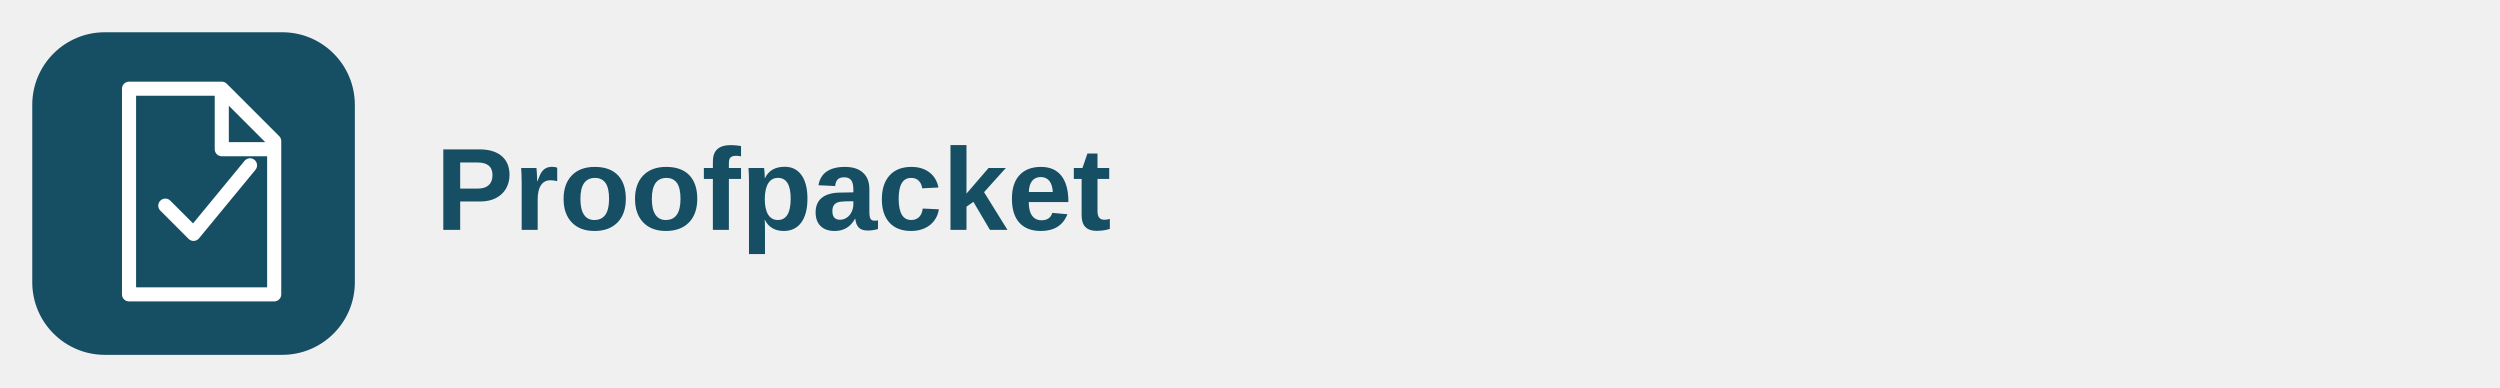
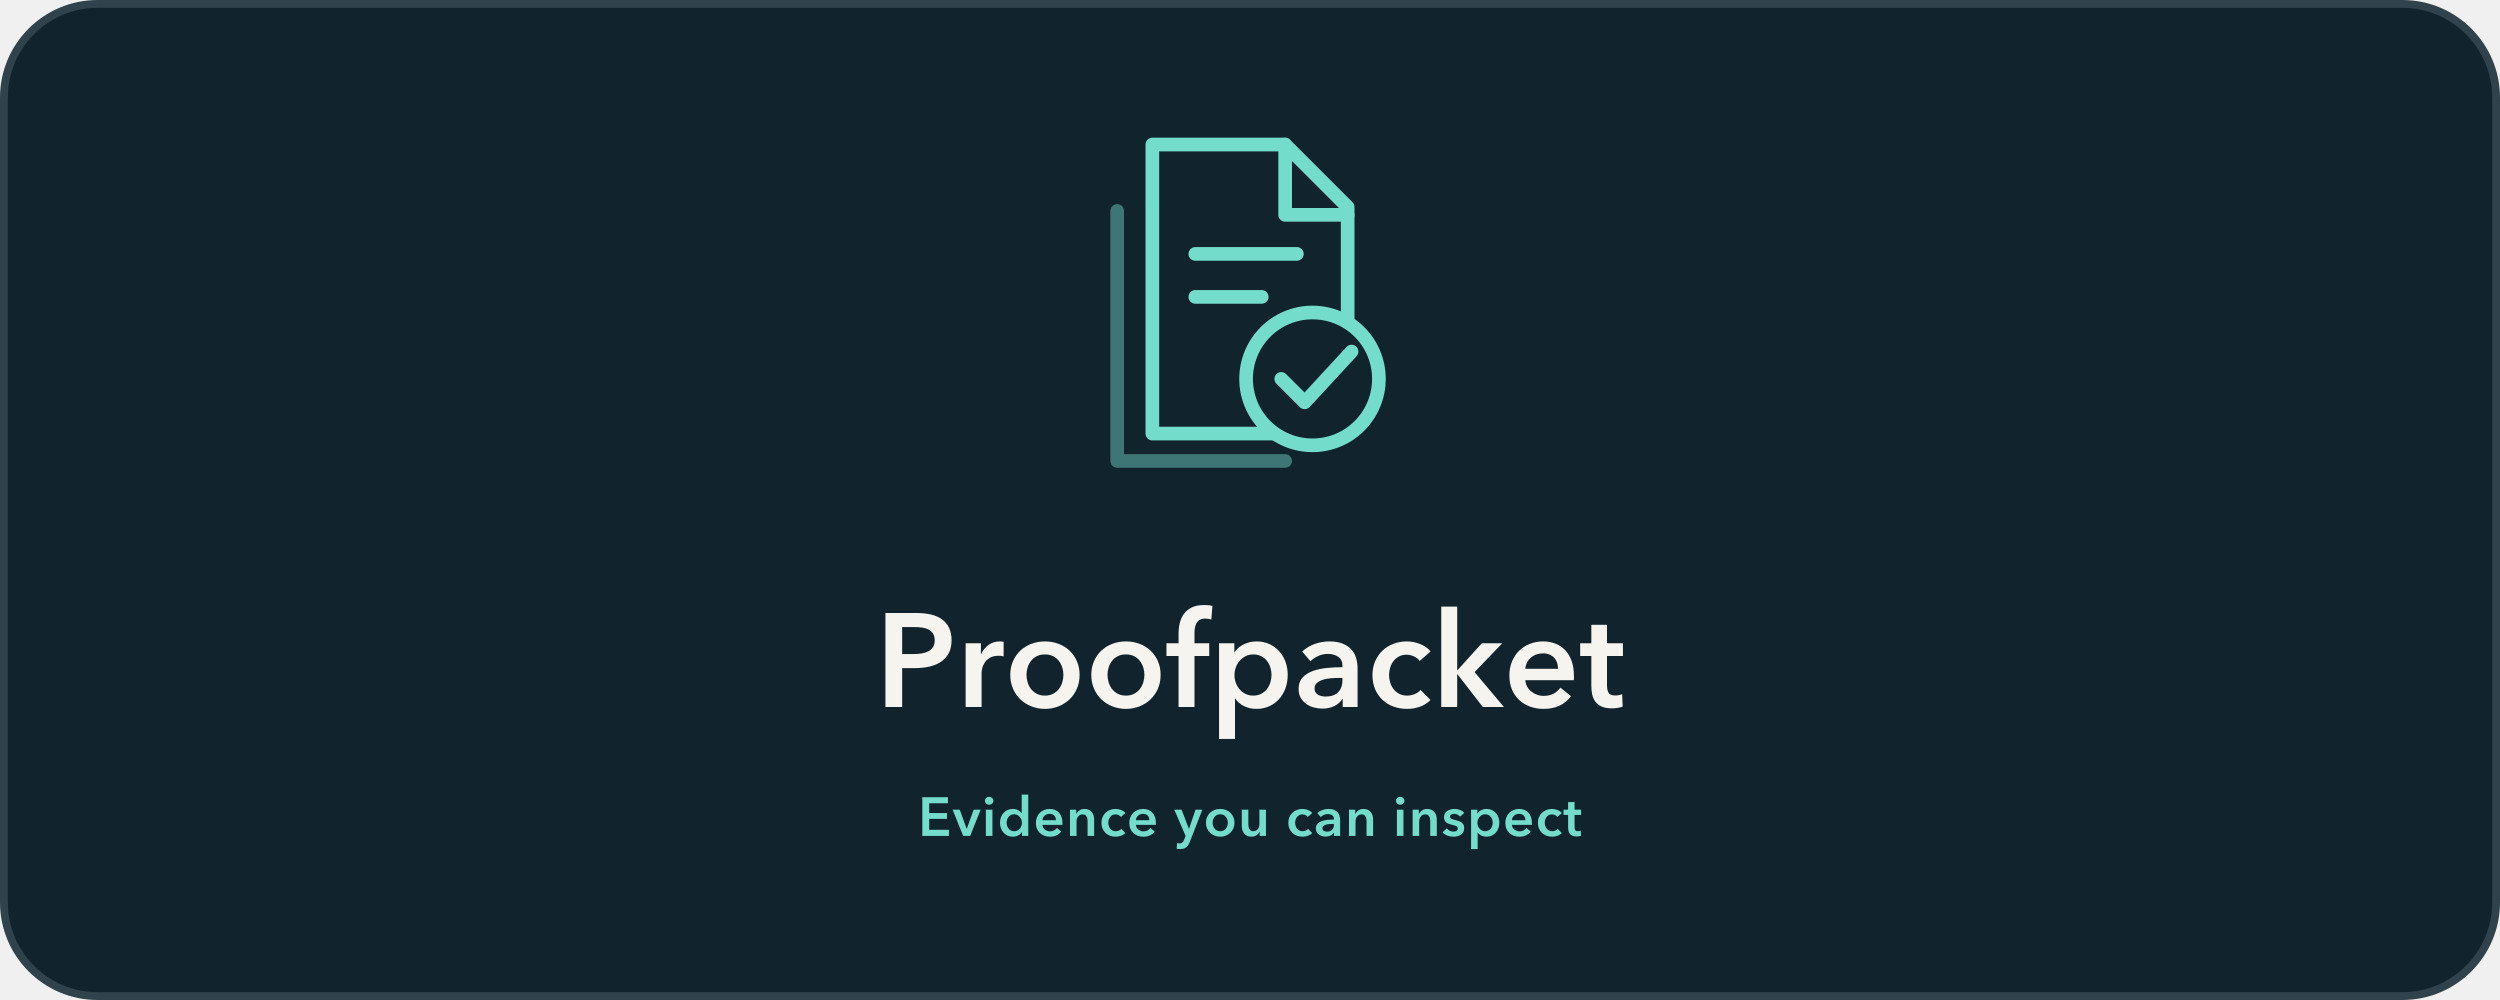
- <svg xmlns="http://www.w3.org/2000/svg" viewBox="0 0 620 96" role="img" aria-labelledby="title desc">
-   <rect width="80" height="80" x="8" y="8" rx="18" fill="#164E63" />
-   <path d="M24 14h23l13 13v38H24z M47 14v15h13 M33 43l7 7 14-17" transform="translate(8 8)" fill="none" stroke="white" stroke-width="3.5" stroke-linecap="round" stroke-linejoin="round" />
-   <text x="108" y="57" fill="#164E63" font-family="Verdana,Arial,sans-serif" font-weight="700" font-size="29">Proofpacket</text>
+ <svg xmlns="http://www.w3.org/2000/svg" width="640" height="256" viewBox="0 0 640 256" role="img" aria-labelledby="title desc">
+   <rect x="1" y="1" width="638" height="254" rx="24" fill="#11232D" stroke="#30434D" stroke-width="2" />
+   <g transform="translate(272 29)" color="#73DCCB" fill="none" stroke="currentColor" stroke-width="3.5" stroke-linecap="round" stroke-linejoin="round">
+     <path d="M23 8h34l16 16v58H23z" />
+     <path d="M57 8v18h16M34 36h26M34 47h17" />
+     <path d="M14 25v64h43" opacity=".45" />
+     <circle cx="64" cy="68" r="17" fill="#11232D" />
+     <path d="m56 68 6 6 12-13" />
+   </g>
+   <path fill="#F5F4EF" d="M226.67 156.928H234.524Q236.598 156.928 238.264 157.302Q239.93 157.676 241.12 158.526Q242.31 159.376 242.956 160.702Q243.602 162.028 243.602 163.898Q243.602 165.904 242.854 167.264Q242.106 168.624 240.831 169.457Q239.556 170.29 237.856 170.664Q236.156 171.038 234.252 171.038H230.954V181.0H226.67ZM233.946 167.434Q235 167.434 235.952 167.281Q236.904 167.128 237.652 166.737Q238.4 166.346 238.842 165.666Q239.284 164.986 239.284 163.898Q239.284 162.844 238.842 162.181Q238.4 161.518 237.669 161.144Q236.938 160.77 236.003 160.651Q235.068 160.532 234.082 160.532H230.954V167.434ZM247.206 164.68H251.116V167.4H251.184Q251.864 165.972 253.088 165.088Q254.312 164.204 255.944 164.204Q256.182 164.204 256.454 164.221Q256.726 164.238 256.93 164.306V168.046Q256.522 167.944 256.233 167.91Q255.944 167.876 255.672 167.876Q254.278 167.876 253.428 168.386Q252.578 168.896 252.102 169.61Q251.626 170.324 251.456 171.072Q251.286 171.82 251.286 172.262V181.0H247.206ZM258.63 172.772Q258.63 170.834 259.327 169.253Q260.024 167.672 261.214 166.55Q262.404 165.428 264.036 164.816Q265.668 164.204 267.504 164.204Q269.34 164.204 270.972 164.816Q272.604 165.428 273.794 166.55Q274.984 167.672 275.681 169.253Q276.378 170.834 276.378 172.772Q276.378 174.71 275.681 176.308Q274.984 177.906 273.794 179.045Q272.604 180.184 270.972 180.83Q269.34 181.476 267.504 181.476Q265.668 181.476 264.036 180.83Q262.404 180.184 261.214 179.045Q260.024 177.906 259.327 176.308Q258.63 174.71 258.63 172.772ZM262.778 172.772Q262.778 173.724 263.067 174.676Q263.356 175.628 263.934 176.376Q264.512 177.124 265.396 177.6Q266.28 178.076 267.504 178.076Q268.728 178.076 269.612 177.6Q270.496 177.124 271.074 176.376Q271.652 175.628 271.941 174.676Q272.23 173.724 272.23 172.772Q272.23 171.82 271.941 170.885Q271.652 169.95 271.074 169.202Q270.496 168.454 269.612 167.995Q268.728 167.536 267.504 167.536Q266.28 167.536 265.396 167.995Q264.512 168.454 263.934 169.202Q263.356 169.95 263.067 170.885Q262.778 171.82 262.778 172.772ZM279.37 172.772Q279.37 170.834 280.067 169.253Q280.764 167.672 281.954 166.55Q283.144 165.428 284.776 164.816Q286.408 164.204 288.244 164.204Q290.08 164.204 291.712 164.816Q293.344 165.428 294.534 166.55Q295.724 167.672 296.421 169.253Q297.118 170.834 297.118 172.772Q297.118 174.71 296.421 176.308Q295.724 177.906 294.534 179.045Q293.344 180.184 291.712 180.83Q290.08 181.476 288.244 181.476Q286.408 181.476 284.776 180.83Q283.144 180.184 281.954 179.045Q280.764 177.906 280.067 176.308Q279.37 174.71 279.37 172.772ZM283.518 172.772Q283.518 173.724 283.807 174.676Q284.096 175.628 284.674 176.376Q285.252 177.124 286.136 177.6Q287.02 178.076 288.244 178.076Q289.468 178.076 290.352 177.6Q291.236 177.124 291.814 176.376Q292.392 175.628 292.681 174.676Q292.97 173.724 292.97 172.772Q292.97 171.82 292.681 170.885Q292.392 169.95 291.814 169.202Q291.236 168.454 290.352 167.995Q289.468 167.536 288.244 167.536Q287.02 167.536 286.136 167.995Q285.252 168.454 284.674 169.202Q284.096 169.95 283.807 170.885Q283.518 171.82 283.518 172.772ZM301.708 167.944H298.614V164.68H301.708V162.266Q301.708 160.804 302.031 159.461Q302.354 158.118 303.119 157.098Q303.884 156.078 305.142 155.483Q306.4 154.888 308.304 154.888Q308.984 154.888 309.443 154.939Q309.902 154.99 310.378 155.126L310.106 158.594Q309.766 158.492 309.375 158.424Q308.984 158.356 308.542 158.356Q307.658 158.356 307.114 158.696Q306.57 159.036 306.281 159.58Q305.992 160.124 305.89 160.77Q305.788 161.416 305.788 162.028V164.68H309.562V167.944H305.788V181.0H301.708ZM315.988 164.68V166.958H316.09Q316.396 166.482 316.889 165.989Q317.382 165.496 318.096 165.105Q318.81 164.714 319.711 164.459Q320.612 164.204 321.734 164.204Q323.468 164.204 324.93 164.867Q326.392 165.53 327.446 166.686Q328.5 167.842 329.078 169.406Q329.656 170.97 329.656 172.772Q329.656 174.574 329.095 176.155Q328.534 177.736 327.497 178.909Q326.46 180.082 324.981 180.779Q323.502 181.476 321.632 181.476Q319.898 181.476 318.453 180.762Q317.008 180.048 316.226 178.824H316.158V189.16H312.078V164.68ZM325.508 172.772Q325.508 171.82 325.219 170.885Q324.93 169.95 324.352 169.202Q323.774 168.454 322.89 167.995Q322.006 167.536 320.816 167.536Q319.694 167.536 318.81 168.012Q317.926 168.488 317.297 169.236Q316.668 169.984 316.345 170.936Q316.022 171.888 316.022 172.84Q316.022 173.792 316.345 174.727Q316.668 175.662 317.297 176.41Q317.926 177.158 318.81 177.617Q319.694 178.076 320.816 178.076Q322.006 178.076 322.89 177.6Q323.774 177.124 324.352 176.376Q324.93 175.628 325.219 174.676Q325.508 173.724 325.508 172.772ZM343.732 178.926H343.63Q343.018 180.014 341.658 180.711Q340.298 181.408 338.564 181.408Q337.578 181.408 336.507 181.153Q335.436 180.898 334.535 180.303Q333.634 179.708 333.039 178.739Q332.444 177.77 332.444 176.342Q332.444 174.506 333.481 173.418Q334.518 172.33 336.15 171.752Q337.782 171.174 339.771 170.987Q341.76 170.8 343.664 170.8V170.392Q343.664 168.862 342.559 168.131Q341.454 167.4 339.924 167.4Q338.632 167.4 337.442 167.944Q336.252 168.488 335.47 169.27L333.362 166.788Q334.756 165.496 336.575 164.85Q338.394 164.204 340.264 164.204Q342.44 164.204 343.851 164.816Q345.262 165.428 346.078 166.414Q346.894 167.4 347.217 168.624Q347.54 169.848 347.54 171.072V181.0H343.732ZM343.664 173.554H342.746Q341.76 173.554 340.672 173.639Q339.584 173.724 338.666 174.013Q337.748 174.302 337.136 174.829Q336.524 175.356 336.524 176.274Q336.524 176.852 336.779 177.243Q337.034 177.634 337.442 177.872Q337.85 178.11 338.36 178.212Q338.87 178.314 339.38 178.314Q341.488 178.314 342.576 177.192Q343.664 176.07 343.664 174.132ZM363.452 169.202Q362.976 168.522 362.024 168.063Q361.072 167.604 360.086 167.604Q358.964 167.604 358.114 168.063Q357.264 168.522 356.703 169.27Q356.142 170.018 355.87 170.953Q355.598 171.888 355.598 172.84Q355.598 173.792 355.887 174.727Q356.176 175.662 356.754 176.41Q357.332 177.158 358.199 177.617Q359.066 178.076 360.222 178.076Q361.174 178.076 362.126 177.702Q363.078 177.328 363.656 176.614L366.206 179.198Q365.186 180.286 363.605 180.881Q362.024 181.476 360.188 181.476Q358.386 181.476 356.771 180.898Q355.156 180.32 353.949 179.198Q352.742 178.076 352.045 176.478Q351.348 174.88 351.348 172.84Q351.348 170.868 352.045 169.27Q352.742 167.672 353.932 166.55Q355.122 165.428 356.703 164.816Q358.284 164.204 360.086 164.204Q361.888 164.204 363.571 164.884Q365.254 165.564 366.24 166.754ZM368.96 155.296H373.04V171.548H373.142L379.33 164.68H384.566L377.494 172.058L385.008 181.0H379.602L373.142 172.636H373.04V181.0H368.96ZM398.846 171.208Q398.846 170.426 398.625 169.712Q398.404 168.998 397.928 168.454Q397.452 167.91 396.721 167.587Q395.99 167.264 395.004 167.264Q393.168 167.264 391.893 168.369Q390.618 169.474 390.482 171.208ZM402.926 173.044Q402.926 173.316 402.926 173.588Q402.926 173.86 402.892 174.132H390.482Q390.55 175.016 390.941 175.747Q391.332 176.478 391.978 177.005Q392.624 177.532 393.44 177.838Q394.256 178.144 395.14 178.144Q396.67 178.144 397.724 177.583Q398.778 177.022 399.458 176.036L402.178 178.212Q399.764 181.476 395.174 181.476Q393.27 181.476 391.672 180.881Q390.074 180.286 388.901 179.198Q387.728 178.11 387.065 176.529Q386.402 174.948 386.402 172.942Q386.402 170.97 387.065 169.355Q387.728 167.74 388.884 166.601Q390.04 165.462 391.621 164.833Q393.202 164.204 395.038 164.204Q396.738 164.204 398.183 164.765Q399.628 165.326 400.682 166.431Q401.736 167.536 402.331 169.185Q402.926 170.834 402.926 173.044ZM404.524 167.944V164.68H407.38V159.954H411.392V164.68H415.472V167.944H411.392V175.526Q411.392 176.614 411.783 177.328Q412.174 178.042 413.534 178.042Q413.942 178.042 414.418 177.957Q414.894 177.872 415.268 177.702L415.404 180.898Q414.86 181.102 414.112 181.221Q413.364 181.34 412.684 181.34Q411.052 181.34 410.032 180.881Q409.012 180.422 408.417 179.623Q407.822 178.824 407.601 177.787Q407.38 176.75 407.38 175.56V167.944Z" />
+   <path fill="#73DCCB" d="M236.113 204.088H242.679V205.628H237.877V208.148H242.427V209.632H237.877V212.432H242.931V214.0H236.113ZM243.861 207.28H245.695L247.459 212.18H247.487L249.265 207.28H251.043L248.369 214.0H246.577ZM252.379 207.28H254.059V214.0H252.379ZM252.141 204.998Q252.141 204.592 252.442 204.291Q252.743 203.99 253.205 203.99Q253.667 203.99 253.982 204.277Q254.297 204.564 254.297 204.998Q254.297 205.432 253.982 205.719Q253.667 206.006 253.205 206.006Q252.743 206.006 252.442 205.705Q252.141 205.404 252.141 204.998ZM263.235 214.0H261.639V212.992H261.611Q261.261 213.58 260.638 213.888Q260.015 214.196 259.301 214.196Q258.531 214.196 257.922 213.909Q257.313 213.622 256.886 213.139Q256.459 212.656 256.228 212.005Q255.997 211.354 255.997 210.612Q255.997 209.87 256.235 209.226Q256.473 208.582 256.907 208.106Q257.341 207.63 257.943 207.357Q258.545 207.084 259.259 207.084Q259.721 207.084 260.085 207.189Q260.449 207.294 260.722 207.448Q260.995 207.602 261.191 207.784Q261.387 207.966 261.513 208.134H261.555V203.416H263.235ZM257.705 210.612Q257.705 211.004 257.824 211.396Q257.943 211.788 258.181 212.096Q258.419 212.404 258.783 212.6Q259.147 212.796 259.637 212.796Q260.099 212.796 260.463 212.607Q260.827 212.418 261.086 212.11Q261.345 211.802 261.478 211.417Q261.611 211.032 261.611 210.64Q261.611 210.248 261.478 209.856Q261.345 209.464 261.086 209.156Q260.827 208.848 260.463 208.652Q260.099 208.456 259.637 208.456Q259.147 208.456 258.783 208.645Q258.419 208.834 258.181 209.142Q257.943 209.45 257.824 209.835Q257.705 210.22 257.705 210.612ZM270.311 209.968Q270.311 209.646 270.22 209.352Q270.129 209.058 269.933 208.834Q269.737 208.61 269.436 208.477Q269.135 208.344 268.729 208.344Q267.973 208.344 267.448 208.799Q266.923 209.254 266.867 209.968ZM271.991 210.724Q271.991 210.836 271.991 210.948Q271.991 211.06 271.977 211.172H266.867Q266.895 211.536 267.056 211.837Q267.217 212.138 267.483 212.355Q267.749 212.572 268.085 212.698Q268.421 212.824 268.785 212.824Q269.415 212.824 269.849 212.593Q270.283 212.362 270.563 211.956L271.683 212.852Q270.689 214.196 268.799 214.196Q268.015 214.196 267.357 213.951Q266.699 213.706 266.216 213.258Q265.733 212.81 265.46 212.159Q265.187 211.508 265.187 210.682Q265.187 209.87 265.46 209.205Q265.733 208.54 266.209 208.071Q266.685 207.602 267.336 207.343Q267.987 207.084 268.743 207.084Q269.443 207.084 270.038 207.315Q270.633 207.546 271.067 208.001Q271.501 208.456 271.746 209.135Q271.991 209.814 271.991 210.724ZM273.915 207.28H275.511V208.358H275.539Q275.763 207.854 276.316 207.469Q276.869 207.084 277.625 207.084Q278.283 207.084 278.752 207.315Q279.221 207.546 279.522 207.924Q279.823 208.302 279.963 208.792Q280.103 209.282 280.103 209.8V214.0H278.423V210.276Q278.423 209.982 278.381 209.66Q278.339 209.338 278.199 209.079Q278.059 208.82 277.814 208.652Q277.569 208.484 277.163 208.484Q276.757 208.484 276.463 208.645Q276.169 208.806 275.98 209.058Q275.791 209.31 275.693 209.639Q275.595 209.968 275.595 210.304V214.0H273.915ZM286.955 209.142Q286.759 208.862 286.367 208.673Q285.975 208.484 285.569 208.484Q285.107 208.484 284.757 208.673Q284.407 208.862 284.176 209.17Q283.945 209.478 283.833 209.863Q283.721 210.248 283.721 210.64Q283.721 211.032 283.84 211.417Q283.959 211.802 284.197 212.11Q284.435 212.418 284.792 212.607Q285.149 212.796 285.625 212.796Q286.017 212.796 286.409 212.642Q286.801 212.488 287.039 212.194L288.089 213.258Q287.669 213.706 287.018 213.951Q286.367 214.196 285.611 214.196Q284.869 214.196 284.204 213.958Q283.539 213.72 283.042 213.258Q282.545 212.796 282.258 212.138Q281.971 211.48 281.971 210.64Q281.971 209.828 282.258 209.17Q282.545 208.512 283.035 208.05Q283.525 207.588 284.176 207.336Q284.827 207.084 285.569 207.084Q286.311 207.084 287.004 207.364Q287.697 207.644 288.103 208.134ZM294.227 209.968Q294.227 209.646 294.136 209.352Q294.045 209.058 293.849 208.834Q293.653 208.61 293.352 208.477Q293.051 208.344 292.645 208.344Q291.889 208.344 291.364 208.799Q290.839 209.254 290.783 209.968ZM295.907 210.724Q295.907 210.836 295.907 210.948Q295.907 211.06 295.893 211.172H290.783Q290.811 211.536 290.972 211.837Q291.133 212.138 291.399 212.355Q291.665 212.572 292.001 212.698Q292.337 212.824 292.701 212.824Q293.331 212.824 293.765 212.593Q294.199 212.362 294.479 211.956L295.599 212.852Q294.605 214.196 292.715 214.196Q291.931 214.196 291.273 213.951Q290.615 213.706 290.132 213.258Q289.649 212.81 289.376 212.159Q289.103 211.508 289.103 210.682Q289.103 209.87 289.376 209.205Q289.649 208.54 290.125 208.071Q290.601 207.602 291.252 207.343Q291.903 207.084 292.659 207.084Q293.359 207.084 293.954 207.315Q294.549 207.546 294.983 208.001Q295.417 208.456 295.662 209.135Q295.907 209.814 295.907 210.724ZM300.623 207.28H302.485L304.361 212.166H304.389L306.055 207.28H307.805L304.627 215.442Q304.445 215.904 304.235 216.261Q304.025 216.618 303.731 216.863Q303.437 217.108 303.038 217.234Q302.639 217.36 302.079 217.36Q301.869 217.36 301.652 217.339Q301.435 217.318 301.211 217.262L301.351 215.806Q301.519 215.862 301.68 215.883Q301.841 215.904 301.981 215.904Q302.247 215.904 302.429 215.841Q302.611 215.778 302.737 215.645Q302.863 215.512 302.961 215.316Q303.059 215.12 303.171 214.854L303.507 214.0ZM308.721 210.612Q308.721 209.814 309.008 209.163Q309.295 208.512 309.785 208.05Q310.275 207.588 310.947 207.336Q311.619 207.084 312.375 207.084Q313.131 207.084 313.803 207.336Q314.475 207.588 314.965 208.05Q315.455 208.512 315.742 209.163Q316.029 209.814 316.029 210.612Q316.029 211.41 315.742 212.068Q315.455 212.726 314.965 213.195Q314.475 213.664 313.803 213.93Q313.131 214.196 312.375 214.196Q311.619 214.196 310.947 213.93Q310.275 213.664 309.785 213.195Q309.295 212.726 309.008 212.068Q308.721 211.41 308.721 210.612ZM310.429 210.612Q310.429 211.004 310.548 211.396Q310.667 211.788 310.905 212.096Q311.143 212.404 311.507 212.6Q311.871 212.796 312.375 212.796Q312.879 212.796 313.243 212.6Q313.607 212.404 313.845 212.096Q314.083 211.788 314.202 211.396Q314.321 211.004 314.321 210.612Q314.321 210.22 314.202 209.835Q314.083 209.45 313.845 209.142Q313.607 208.834 313.243 208.645Q312.879 208.456 312.375 208.456Q311.871 208.456 311.507 208.645Q311.143 208.834 310.905 209.142Q310.667 209.45 310.548 209.835Q310.429 210.22 310.429 210.612ZM324.085 214.0H322.489V212.922H322.461Q322.237 213.426 321.684 213.811Q321.131 214.196 320.375 214.196Q319.717 214.196 319.248 213.965Q318.779 213.734 318.478 213.356Q318.177 212.978 318.037 212.488Q317.897 211.998 317.897 211.48V207.28H319.577V211.004Q319.577 211.298 319.619 211.62Q319.661 211.942 319.801 212.201Q319.941 212.46 320.186 212.628Q320.431 212.796 320.837 212.796Q321.229 212.796 321.53 212.635Q321.831 212.474 322.02 212.222Q322.209 211.97 322.307 211.641Q322.405 211.312 322.405 210.976V207.28H324.085ZM334.793 209.142Q334.597 208.862 334.205 208.673Q333.813 208.484 333.407 208.484Q332.945 208.484 332.595 208.673Q332.245 208.862 332.014 209.17Q331.783 209.478 331.671 209.863Q331.559 210.248 331.559 210.64Q331.559 211.032 331.678 211.417Q331.797 211.802 332.035 212.11Q332.273 212.418 332.63 212.607Q332.987 212.796 333.463 212.796Q333.855 212.796 334.247 212.642Q334.639 212.488 334.877 212.194L335.927 213.258Q335.507 213.706 334.856 213.951Q334.205 214.196 333.449 214.196Q332.707 214.196 332.042 213.958Q331.377 213.72 330.88 213.258Q330.383 212.796 330.096 212.138Q329.809 211.48 329.809 210.64Q329.809 209.828 330.096 209.17Q330.383 208.512 330.873 208.05Q331.363 207.588 332.014 207.336Q332.665 207.084 333.407 207.084Q334.149 207.084 334.842 207.364Q335.535 207.644 335.941 208.134ZM341.505 213.146H341.463Q341.211 213.594 340.651 213.881Q340.091 214.168 339.377 214.168Q338.971 214.168 338.53 214.063Q338.089 213.958 337.718 213.713Q337.347 213.468 337.102 213.069Q336.857 212.67 336.857 212.082Q336.857 211.326 337.284 210.878Q337.711 210.43 338.383 210.192Q339.055 209.954 339.874 209.877Q340.693 209.8 341.477 209.8V209.632Q341.477 209.002 341.022 208.701Q340.567 208.4 339.937 208.4Q339.405 208.4 338.915 208.624Q338.425 208.848 338.103 209.17L337.235 208.148Q337.809 207.616 338.558 207.35Q339.307 207.084 340.077 207.084Q340.973 207.084 341.554 207.336Q342.135 207.588 342.471 207.994Q342.807 208.4 342.94 208.904Q343.073 209.408 343.073 209.912V214.0H341.505ZM341.477 210.934H341.099Q340.693 210.934 340.245 210.969Q339.797 211.004 339.419 211.123Q339.041 211.242 338.789 211.459Q338.537 211.676 338.537 212.054Q338.537 212.292 338.642 212.453Q338.747 212.614 338.915 212.712Q339.083 212.81 339.293 212.852Q339.503 212.894 339.713 212.894Q340.581 212.894 341.029 212.432Q341.477 211.97 341.477 211.172ZM345.333 207.28H346.929V208.358H346.957Q347.181 207.854 347.734 207.469Q348.287 207.084 349.043 207.084Q349.701 207.084 350.17 207.315Q350.639 207.546 350.94 207.924Q351.241 208.302 351.381 208.792Q351.521 209.282 351.521 209.8V214.0H349.841V210.276Q349.841 209.982 349.799 209.66Q349.757 209.338 349.617 209.079Q349.477 208.82 349.232 208.652Q348.987 208.484 348.581 208.484Q348.175 208.484 347.881 208.645Q347.587 208.806 347.398 209.058Q347.209 209.31 347.111 209.639Q347.013 209.968 347.013 210.304V214.0H345.333ZM357.609 207.28H359.289V214.0H357.609ZM357.371 204.998Q357.371 204.592 357.672 204.291Q357.973 203.99 358.435 203.99Q358.897 203.99 359.212 204.277Q359.527 204.564 359.527 204.998Q359.527 205.432 359.212 205.719Q358.897 206.006 358.435 206.006Q357.973 206.006 357.672 205.705Q357.371 205.404 357.371 204.998ZM361.633 207.28H363.229V208.358H363.257Q363.481 207.854 364.034 207.469Q364.587 207.084 365.343 207.084Q366.001 207.084 366.47 207.315Q366.939 207.546 367.24 207.924Q367.541 208.302 367.681 208.792Q367.821 209.282 367.821 209.8V214.0H366.141V210.276Q366.141 209.982 366.099 209.66Q366.057 209.338 365.917 209.079Q365.777 208.82 365.532 208.652Q365.287 208.484 364.881 208.484Q364.475 208.484 364.181 208.645Q363.887 208.806 363.698 209.058Q363.509 209.31 363.411 209.639Q363.313 209.968 363.313 210.304V214.0H361.633ZM373.763 209.072Q373.539 208.778 373.147 208.561Q372.755 208.344 372.293 208.344Q371.887 208.344 371.551 208.512Q371.215 208.68 371.215 209.072Q371.215 209.464 371.586 209.625Q371.957 209.786 372.671 209.954Q373.049 210.038 373.434 210.178Q373.819 210.318 374.134 210.549Q374.449 210.78 374.645 211.123Q374.841 211.466 374.841 211.956Q374.841 212.572 374.61 212.999Q374.379 213.426 373.994 213.692Q373.609 213.958 373.098 214.077Q372.587 214.196 372.041 214.196Q371.257 214.196 370.515 213.909Q369.773 213.622 369.283 213.09L370.389 212.054Q370.669 212.418 371.117 212.656Q371.565 212.894 372.111 212.894Q372.293 212.894 372.482 212.852Q372.671 212.81 372.832 212.719Q372.993 212.628 373.091 212.474Q373.189 212.32 373.189 212.096Q373.189 211.676 372.804 211.494Q372.419 211.312 371.649 211.13Q371.271 211.046 370.914 210.913Q370.557 210.78 370.277 210.563Q369.997 210.346 369.829 210.024Q369.661 209.702 369.661 209.226Q369.661 208.666 369.892 208.26Q370.123 207.854 370.501 207.595Q370.879 207.336 371.355 207.21Q371.831 207.084 372.335 207.084Q373.063 207.084 373.756 207.336Q374.449 207.588 374.855 208.106ZM378.207 207.28V208.218H378.249Q378.375 208.022 378.578 207.819Q378.781 207.616 379.075 207.455Q379.369 207.294 379.74 207.189Q380.111 207.084 380.573 207.084Q381.287 207.084 381.889 207.357Q382.491 207.63 382.925 208.106Q383.359 208.582 383.597 209.226Q383.835 209.87 383.835 210.612Q383.835 211.354 383.604 212.005Q383.373 212.656 382.946 213.139Q382.519 213.622 381.91 213.909Q381.301 214.196 380.531 214.196Q379.817 214.196 379.222 213.902Q378.627 213.608 378.305 213.104H378.277V217.36H376.597V207.28ZM382.127 210.612Q382.127 210.22 382.008 209.835Q381.889 209.45 381.651 209.142Q381.413 208.834 381.049 208.645Q380.685 208.456 380.195 208.456Q379.733 208.456 379.369 208.652Q379.005 208.848 378.746 209.156Q378.487 209.464 378.354 209.856Q378.221 210.248 378.221 210.64Q378.221 211.032 378.354 211.417Q378.487 211.802 378.746 212.11Q379.005 212.418 379.369 212.607Q379.733 212.796 380.195 212.796Q380.685 212.796 381.049 212.6Q381.413 212.404 381.651 212.096Q381.889 211.788 382.008 211.396Q382.127 211.004 382.127 210.612ZM390.491 209.968Q390.491 209.646 390.4 209.352Q390.309 209.058 390.113 208.834Q389.917 208.61 389.616 208.477Q389.315 208.344 388.909 208.344Q388.153 208.344 387.628 208.799Q387.103 209.254 387.047 209.968ZM392.171 210.724Q392.171 210.836 392.171 210.948Q392.171 211.06 392.157 211.172H387.047Q387.075 211.536 387.236 211.837Q387.397 212.138 387.663 212.355Q387.929 212.572 388.265 212.698Q388.601 212.824 388.965 212.824Q389.595 212.824 390.029 212.593Q390.463 212.362 390.743 211.956L391.863 212.852Q390.869 214.196 388.979 214.196Q388.195 214.196 387.537 213.951Q386.879 213.706 386.396 213.258Q385.913 212.81 385.64 212.159Q385.367 211.508 385.367 210.682Q385.367 209.87 385.64 209.205Q385.913 208.54 386.389 208.071Q386.865 207.602 387.516 207.343Q388.167 207.084 388.923 207.084Q389.623 207.084 390.218 207.315Q390.813 207.546 391.247 208.001Q391.681 208.456 391.926 209.135Q392.171 209.814 392.171 210.724ZM398.687 209.142Q398.491 208.862 398.099 208.673Q397.707 208.484 397.301 208.484Q396.839 208.484 396.489 208.673Q396.139 208.862 395.908 209.17Q395.677 209.478 395.565 209.863Q395.453 210.248 395.453 210.64Q395.453 211.032 395.572 211.417Q395.691 211.802 395.929 212.11Q396.167 212.418 396.524 212.607Q396.881 212.796 397.357 212.796Q397.749 212.796 398.141 212.642Q398.533 212.488 398.771 212.194L399.821 213.258Q399.401 213.706 398.75 213.951Q398.099 214.196 397.343 214.196Q396.601 214.196 395.936 213.958Q395.271 213.72 394.774 213.258Q394.277 212.796 393.99 212.138Q393.703 211.48 393.703 210.64Q393.703 209.828 393.99 209.17Q394.277 208.512 394.767 208.05Q395.257 207.588 395.908 207.336Q396.559 207.084 397.301 207.084Q398.043 207.084 398.736 207.364Q399.429 207.644 399.835 208.134ZM400.261 208.624V207.28H401.437V205.334H403.089V207.28H404.769V208.624H403.089V211.746Q403.089 212.194 403.25 212.488Q403.411 212.782 403.971 212.782Q404.139 212.782 404.335 212.747Q404.531 212.712 404.685 212.642L404.741 213.958Q404.517 214.042 404.209 214.091Q403.901 214.14 403.621 214.14Q402.949 214.14 402.529 213.951Q402.109 213.762 401.864 213.433Q401.619 213.104 401.528 212.677Q401.437 212.25 401.437 211.76V208.624Z" />
</svg>
